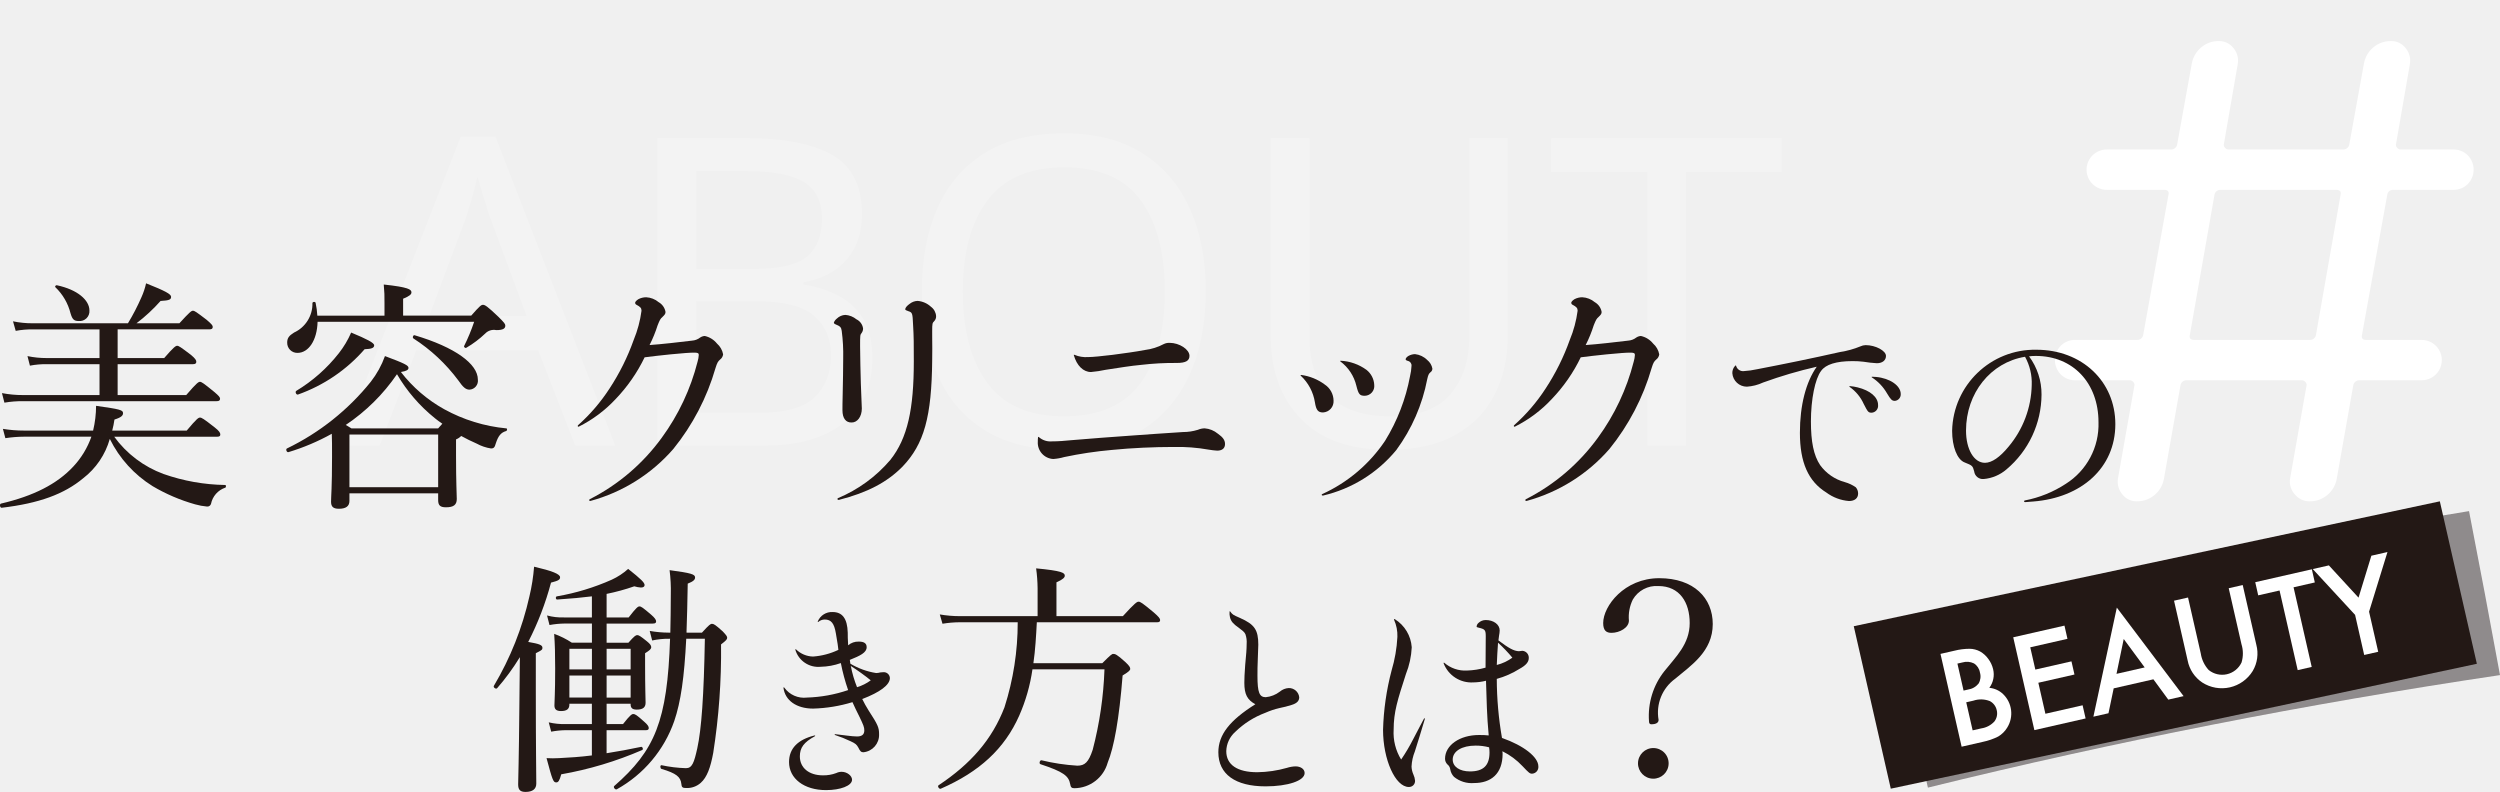
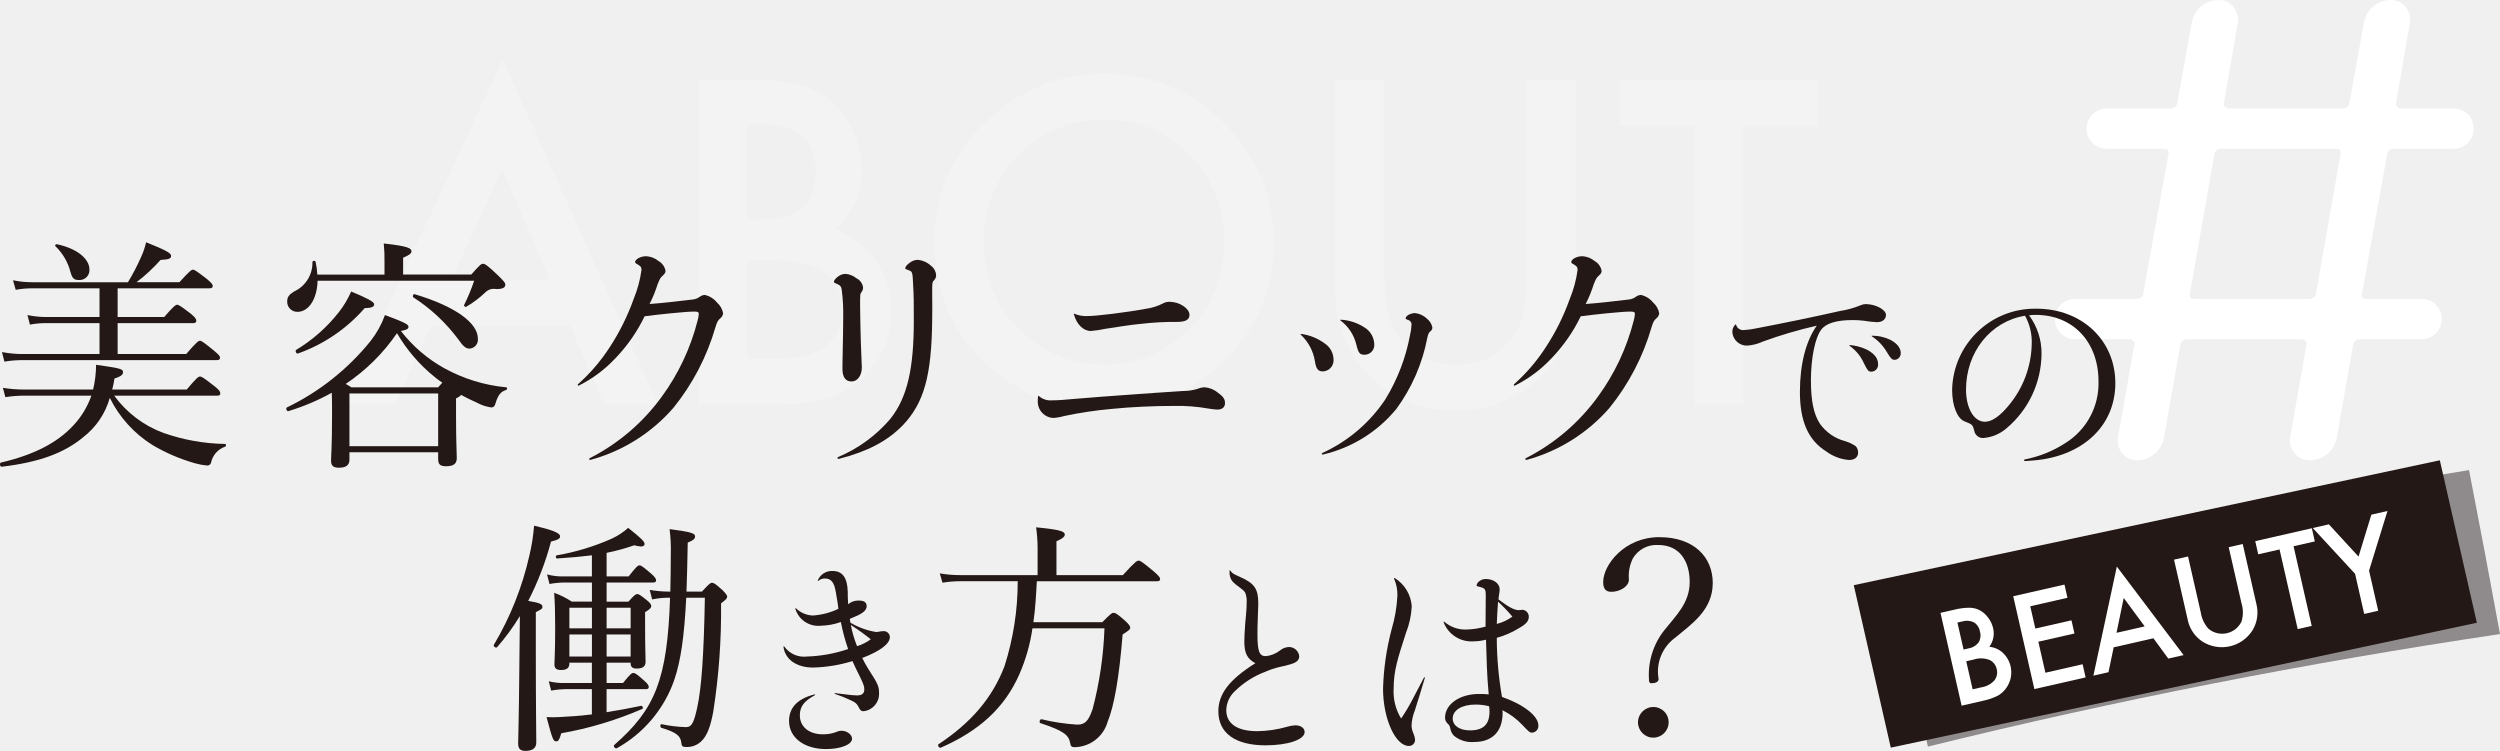
- <svg xmlns="http://www.w3.org/2000/svg" width="336.668" height="106.646" viewBox="0 0 336.668 106.646">
-   <g transform="translate(-452.364 -615)">
-     <text transform="translate(598 675)" fill="#fff" font-size="58" font-family="Futura-Medium, Futura" font-weight="500" opacity="0.2">
-       <tspan x="-99.787" y="0">ABOUT</tspan>
-     </text>
+ <svg xmlns="http://www.w3.org/2000/svg" width="336.668" height="101.119" viewBox="0 0 336.668 101.119">
+   <g transform="translate(-452.364 -620.527)">
+     <path d="M-68.861-10.62h-18.72L-92.452,0H-99.56l21.637-46.474L-57.051,0h-7.222Zm-2.69-6.2L-78.037-31.69l-6.8,14.868ZM-51.585,0V-43.727h6.57a28.766,28.766,0,0,1,7,.68,10.51,10.51,0,0,1,4.446,2.294,11.9,11.9,0,0,1,2.917,4.163,12.6,12.6,0,0,1,1.1,5.1,10.331,10.331,0,0,1-3.6,7.958,10.567,10.567,0,0,1,5.494,4.163,11.741,11.741,0,0,1,2.039,6.854,11.647,11.647,0,0,1-3.625,8.666,11.9,11.9,0,0,1-4.9,3.03A28.5,28.5,0,0,1-41.588,0Zm6.6-24.95h2.067q3.682,0,5.4-1.628a6.316,6.316,0,0,0,1.713-4.8,6.022,6.022,0,0,0-1.756-4.687,7.319,7.319,0,0,0-5.1-1.6h-2.322Zm0,18.748h4.078q4.475,0,6.57-1.756a6.071,6.071,0,0,0,2.209-4.814,6.167,6.167,0,0,0-2.124-4.758q-2.067-1.9-7.392-1.9h-3.342ZM-19.81-22.062a21.416,21.416,0,0,1,6.769-15.859,22.278,22.278,0,0,1,16.2-6.627,21.863,21.863,0,0,1,16.029,6.684A21.85,21.85,0,0,1,25.9-21.807a21.5,21.5,0,0,1-6.74,16A22.558,22.558,0,0,1,2.818.793,22.562,22.562,0,0,1-12.39-5.069Q-19.81-11.555-19.81-22.062Zm6.655.085A15.8,15.8,0,0,0-8.284-10.054,15.634,15.634,0,0,0,2.9-5.381a15.738,15.738,0,0,0,11.611-4.758,16.1,16.1,0,0,0,4.729-11.725,16.022,16.022,0,0,0-4.673-11.725,15.426,15.426,0,0,0-11.5-4.758A15.578,15.578,0,0,0-8.454-33.588,15.774,15.774,0,0,0-13.155-21.977ZM40.8-43.727v26.338q0,5.636,1.841,8.241a9.013,9.013,0,0,0,7.731,3.767,9.041,9.041,0,0,0,7.76-3.767q1.841-2.521,1.841-8.241V-43.727h6.6v28.15a15.752,15.752,0,0,1-4.3,11.385A15.938,15.938,0,0,1,50.368.793,15.847,15.847,0,0,1,38.5-4.191a15.752,15.752,0,0,1-4.3-11.385v-28.15Zm48.314,6.2V0h-6.6V-37.524H72.458v-6.2H99.135v6.2Z" transform="translate(598 675)" fill="#fff" opacity="0.2" />
    <g transform="translate(0 26)">
      <g transform="translate(-528.245 -1.098)">
        <g transform="translate(62.506 -13.473)">
          <path d="M1197.552,654.781a2.68,2.68,0,0,1-1.911-.765,2.767,2.767,0,0,1,0-3.905,2.685,2.685,0,0,1,1.911-.765h8.321a.8.8,0,0,0,.849-.678l3.4-18.851c.112-.452-.085-.68-.595-.68h-7.642a2.718,2.718,0,1,1,0-5.434h8.575a.831.831,0,0,0,.85-.764l1.952-10.783a3.669,3.669,0,0,1,1.274-2.208,3.607,3.607,0,0,1,2.379-.848,2.411,2.411,0,0,1,1.952.933,2.632,2.632,0,0,1,.595,2.123l-1.869,10.783a.514.514,0,0,0,.128.51.6.6,0,0,0,.467.254h15.454a.832.832,0,0,0,.85-.764l1.952-10.783a3.669,3.669,0,0,1,1.274-2.208,3.607,3.607,0,0,1,2.378-.848,2.412,2.412,0,0,1,1.953.933,2.632,2.632,0,0,1,.594,2.123l-1.868,10.783a.512.512,0,0,0,.128.51.6.6,0,0,0,.467.254h7.132a2.688,2.688,0,0,1,1.911.764,2.766,2.766,0,0,1,0,3.906,2.684,2.684,0,0,1-1.911.764h-8.151a.759.759,0,0,0-.765.68l-3.4,18.851c-.114.452.085.678.594.678h7.387a2.718,2.718,0,1,1,0,5.435h-8.321a.829.829,0,0,0-.849.763l-2.207,12.483a3.651,3.651,0,0,1-1.274,2.207,3.6,3.6,0,0,1-2.378.849,2.532,2.532,0,0,1-2-.934,2.559,2.559,0,0,1-.637-2.122l2.208-12.483a.514.514,0,0,0-.127-.509.607.607,0,0,0-.468-.255h-15.538a.829.829,0,0,0-.85.763l-2.207,12.483a3.655,3.655,0,0,1-1.273,2.207,3.6,3.6,0,0,1-2.378.849,2.408,2.408,0,0,1-1.952-.934,2.625,2.625,0,0,1-.595-2.122l2.207-12.483a.515.515,0,0,0-.126-.509.61.61,0,0,0-.468-.255Zm18.765-24.964-3.311,18.851q-.171.678.595.678h15.539a.8.8,0,0,0,.849-.678l3.311-18.851c.113-.452-.084-.68-.594-.68h-15.539A.8.8,0,0,0,1216.317,629.817Z" transform="translate(0 0)" fill="#fff" />
        </g>
        <g opacity="0.5" style="mix-blend-mode:multiply;isolation:isolate">
          <path d="M1235.452,675.234q38.094-9.852,77.654-16.306,2.149,11.035,4.171,22.083-39.187,5.831-77.043,15.154Q1237.89,685.692,1235.452,675.234Z" fill="#302729" />
        </g>
        <path d="M1230.25,674.429l78.924-16.818,4.986,21.877-78.924,16.818Z" fill="#231815" />
        <path d="M1244.775,690.655l-2.847-12.5,1.878-.428a8.416,8.416,0,0,1,2.043-.26,3.052,3.052,0,0,1,1.42.366,3.474,3.474,0,0,1,1.1,1,3.7,3.7,0,0,1,.648,1.385,3.019,3.019,0,0,1-.51,2.508,3.1,3.1,0,0,1,1.842.833,3.614,3.614,0,0,1,.557,4.538,3.5,3.5,0,0,1-1.2,1.185,8.336,8.336,0,0,1-2.074.72Zm.262-7.559.591-.135a2.229,2.229,0,0,0,1.435-.816,1.851,1.851,0,0,0,.177-1.484,1.766,1.766,0,0,0-.806-1.225,2.141,2.141,0,0,0-1.562-.125l-.663.151Zm1.221,5.357,1.165-.265a2.98,2.98,0,0,0,1.764-.929,1.782,1.782,0,0,0,.317-1.521,1.81,1.81,0,0,0-.917-1.221,3.23,3.23,0,0,0-2.235-.061l-.956.218Z" fill="#fff" />
        <path d="M1259.027,676.127l-5.009,1.142.684,3,4.865-1.108.405,1.773-4.866,1.108.952,4.176,5.009-1.142.405,1.773-6.9,1.571-2.847-12.5,6.9-1.572Z" fill="#fff" />
        <path d="M1270.6,681.578l-5.348,1.22-.7,3.351-2.032.463,3.157-14.689,8.991,11.921-2.063.47Zm-1.173-1.6-2.821-3.827-.974,4.693Z" fill="#fff" />
        <path d="M1275.265,670.563l1.714,7.526a4.254,4.254,0,0,0,1.064,2.236,2.888,2.888,0,0,0,4.427-1.009,4.182,4.182,0,0,0-.011-2.475l-1.715-7.528,1.886-.429,1.833,8.045a4.622,4.622,0,0,1-.489,3.534,4.881,4.881,0,0,1-6.791,1.547,4.614,4.614,0,0,1-1.971-2.973l-1.833-8.045Z" fill="#fff" />
        <path d="M1289.476,669.188l2.444,10.724-1.887.43-2.444-10.724-2.873.654-.4-1.772,7.623-1.737.4,1.772Z" fill="#fff" />
        <path d="M1297.762,672.9l-5.7-6.169,2.169-.494,3.995,4.343,1.728-5.646,2.169-.495-2.479,8.032,1.231,5.4-1.886.43Z" fill="#fff" />
        <g transform="translate(225 -38)">
          <path d="M770.989,686.908a14.34,14.34,0,0,0,6.634,5.018,26.257,26.257,0,0,0,8.317,1.484c.132,0,.132.33,0,.363a2.9,2.9,0,0,0-1.915,2.179.507.507,0,0,1-.527.363,8.562,8.562,0,0,1-1.618-.3,24.045,24.045,0,0,1-5.71-2.443,15.643,15.643,0,0,1-5.775-6.369,10.179,10.179,0,0,1-3.6,5.314c-2.541,2.112-5.908,3.366-10.958,3.96-.231.033-.33-.495-.1-.561,4.39-1.023,7.558-2.641,9.737-4.983a11.394,11.394,0,0,0,2.442-4.028h-9.043a17.289,17.289,0,0,0-2.542.2l-.33-1.253a17.313,17.313,0,0,0,2.839.231h9.307a14.343,14.343,0,0,0,.4-3.334c3.268.462,3.631.562,3.631.99,0,.3-.2.562-1.156.859a13.109,13.109,0,0,1-.3,1.485h10.033c1.353-1.617,1.584-1.75,1.783-1.75.23,0,.461.133,1.98,1.32.627.495.759.727.759.957,0,.2-.1.3-.429.3Zm9.7-5.61c1.386-1.617,1.65-1.782,1.849-1.782s.461.165,1.914,1.353c.627.527.792.726.792.924,0,.231-.132.33-.462.33H758.777a14.174,14.174,0,0,0-2.574.2l-.33-1.287a14.726,14.726,0,0,0,2.838.264h10.3V677.14h-7.063a11.306,11.306,0,0,0-2.31.2l-.33-1.287a12.389,12.389,0,0,0,2.574.264h7.129v-3.862h-8.944a11.621,11.621,0,0,0-2.343.2l-.363-1.287a12.494,12.494,0,0,0,2.64.265h12.839a29.651,29.651,0,0,0,1.815-3.5,9.67,9.67,0,0,0,.627-1.881c2.575,1.023,3.367,1.452,3.367,1.815s-.2.495-1.419.561a22.542,22.542,0,0,1-3.235,3h5.776c1.386-1.519,1.617-1.684,1.815-1.684.231,0,.462.165,1.849,1.221.66.562.825.76.825.957,0,.232-.132.33-.463.33H771.451v3.862h6.271c1.287-1.485,1.551-1.65,1.749-1.65s.462.165,1.848,1.221c.594.495.726.726.726.925s-.1.33-.429.33H771.451V681.3Zm-15.578-10.99a7.31,7.31,0,0,0-2.047-3.533c-.1-.1.067-.3.2-.263,2.8.593,4.389,2.013,4.389,3.4a1.326,1.326,0,0,1-1.452,1.419C765.576,671.33,765.345,671.1,765.114,670.308Z" fill="#231815" />
          <path d="M802.667,695.556c0,.726-.495,1.056-1.418,1.056-.793,0-1.057-.3-1.057-.957,0-.726.132-1.848.132-6.073,0-1.419,0-2.344-.033-3.069a29.563,29.563,0,0,1-5.842,2.475c-.231.066-.4-.4-.2-.495a32.772,32.772,0,0,0,11.288-8.977,12.58,12.58,0,0,0,1.914-3.466c2.641.99,3.169,1.255,3.169,1.585,0,.263-.231.428-1.023.56a19.025,19.025,0,0,0,5.841,5.017,21.546,21.546,0,0,0,8.351,2.574c.165,0,.131.33-.034.363-.693.2-1.056.661-1.385,1.684-.133.528-.3.66-.628.66a5.9,5.9,0,0,1-1.947-.66c-.693-.3-1.419-.66-2.079-1.023a2.016,2.016,0,0,1-.694.461v2.146c0,3.631.1,5.347.1,5.875,0,.792-.43,1.122-1.453,1.122-.792,0-1.056-.264-1.056-.99v-.891H802.667Zm-4.29-24.126c-.066,2.508-1.221,4.191-2.707,4.191a1.354,1.354,0,0,1-1.386-1.387c0-.593.231-.923.924-1.352a4.247,4.247,0,0,0,2.476-3.961c0-.2.4-.231.429-.033a11.193,11.193,0,0,1,.231,1.716h9.043v-1.683a20.969,20.969,0,0,0-.1-2.508c3.334.362,3.73.66,3.73,1.056,0,.263-.231.495-1.122.858V670.6h9.175c1.188-1.353,1.353-1.452,1.584-1.452.264,0,.594.2,2.079,1.618.792.792.925.957.925,1.187,0,.4-.33.6-1.222.6a1.606,1.606,0,0,0-1.485.462,13.772,13.772,0,0,1-2.541,1.914c-.132.1-.363-.1-.3-.231a25.833,25.833,0,0,0,1.353-3.267Zm-2.872,9.306a21.145,21.145,0,0,0,5.744-5.082,12.463,12.463,0,0,0,1.649-2.772c2.146.89,3.1,1.386,3.1,1.716,0,.363-.363.495-1.287.528a21.359,21.359,0,0,1-8.978,6.105C795.505,681.3,795.308,680.869,795.505,680.736Zm19.11,5.05c.231-.264.4-.462.561-.627a11.513,11.513,0,0,1-1.023-.759,21.528,21.528,0,0,1-5.083-5.908,25.6,25.6,0,0,1-6.9,6.832c.3.165.495.3.76.462Zm0,.825H802.667v7.1h11.948Zm2.707-7.294a23.158,23.158,0,0,0-6.04-5.643c-.165-.1-.033-.495.165-.429,5.446,1.617,8.515,3.861,8.515,5.974a1.2,1.2,0,0,1-1.122,1.352C818.345,680.571,817.982,680.274,817.322,679.317Z" fill="#231815" />
          <path d="M833.456,685.357a24.275,24.275,0,0,0,4.225-4.918,30.493,30.493,0,0,0,3.267-6.567A15.616,15.616,0,0,0,842,669.944c0-.363-.165-.528-.66-.792a.309.309,0,0,1-.2-.264c0-.132.132-.3.429-.495a2.249,2.249,0,0,1,1.056-.264,2.844,2.844,0,0,1,1.683.66,1.888,1.888,0,0,1,.925,1.32c0,.264-.133.4-.4.661-.3.263-.364.395-.66,1.122a17.379,17.379,0,0,1-1.09,2.672c.99-.065,1.518-.131,2.839-.263,1.551-.165,2.211-.264,2.871-.33a2.02,2.02,0,0,0,1.122-.429,1.253,1.253,0,0,1,.6-.2,2.918,2.918,0,0,1,1.649,1.023,2.544,2.544,0,0,1,.826,1.452,1.017,1.017,0,0,1-.4.693c-.3.264-.4.429-.627,1.155a30.977,30.977,0,0,1-5.677,10.892,22.66,22.66,0,0,1-11.156,7c-.165.033-.264-.132-.1-.231a27.223,27.223,0,0,0,9.7-8.284,29.743,29.743,0,0,0,4.818-10.231,4.061,4.061,0,0,0,.165-.925c0-.231-.165-.3-.594-.3-.66,0-1.419.066-3.2.231-1.518.165-2.542.264-3.5.4a21.835,21.835,0,0,1-3.894,5.611,17.436,17.436,0,0,1-4.984,3.73C833.423,685.589,833.357,685.456,833.456,685.357Z" fill="#231815" />
          <path d="M870.945,671.1a1.614,1.614,0,0,1,.891,1.22.994.994,0,0,1-.2.627c-.2.232-.2.33-.2,1.782,0,1.75.066,3.236.1,5.018.033,1.386.132,2.8.132,3.366,0,1.089-.594,1.881-1.353,1.881-.793.033-1.255-.56-1.255-1.65,0-.462,0-.957.034-2.343.032-1.749.066-3.1.066-4.621a24.136,24.136,0,0,0-.2-3.73c-.066-.495-.231-.627-.792-.857-.165-.066-.264-.133-.264-.265a1.294,1.294,0,0,1,.4-.528,1.743,1.743,0,0,1,1.154-.495A2.666,2.666,0,0,1,870.945,671.1Zm10.2,2.342c.032,1.189,0,2.047,0,3.1-.067,7.69-1.09,11.353-3.994,14.391-2.08,2.112-4.72,3.5-8.582,4.488-.2,0-.231-.132-.131-.232a18.768,18.768,0,0,0,7.063-5.148c2.343-2.938,3.168-6.9,3.168-13.268,0-2.343,0-3.334-.1-4.951-.066-1.551-.1-1.65-.627-1.815-.3-.1-.429-.165-.429-.264,0-.2.264-.495.594-.725a1.827,1.827,0,0,1,1.056-.4,2.989,2.989,0,0,1,1.816.792,1.692,1.692,0,0,1,.692,1.254.915.915,0,0,1-.264.693c-.231.232-.263.3-.263,1.321Z" fill="#231815" />
          <path d="M895.529,686.975a2.342,2.342,0,0,0,1.749.561c.825,0,1.683-.066,2.673-.165,2.872-.231,5.248-.43,7.757-.595,2.375-.165,4.488-.33,7.194-.495a6.764,6.764,0,0,0,2.014-.3,2.4,2.4,0,0,1,.924-.2,3.14,3.14,0,0,1,1.782.727c.66.462.957.858.957,1.385,0,.562-.363.892-1.056.892a9.857,9.857,0,0,1-1.122-.132,24.118,24.118,0,0,0-4.786-.363c-2.574,0-5.611.132-8.284.4a53.828,53.828,0,0,0-6.4.957,7.04,7.04,0,0,1-1.485.264,2.2,2.2,0,0,1-2.079-2.344,4.346,4.346,0,0,1,.032-.593C895.43,686.908,895.462,686.908,895.529,686.975Zm4.785-11.09a4.007,4.007,0,0,0,1.815.3c.628,0,1.882-.132,3.3-.3,1.485-.2,3.036-.4,4.39-.66a7.228,7.228,0,0,0,2.508-.792,1.63,1.63,0,0,1,.792-.165c1.32,0,2.673.891,2.673,1.75,0,.659-.5.957-1.683.957a38.429,38.429,0,0,0-4.851.263c-1.42.132-2.806.364-4.753.66a15.928,15.928,0,0,1-1.981.3c-1.023,0-1.914-.858-2.31-2.277C900.215,675.853,900.215,675.853,900.314,675.885Z" fill="#231815" />
          <path d="M930.839,678.592a6.848,6.848,0,0,1,3.169,1.287,2.642,2.642,0,0,1,1.188,2.178,1.494,1.494,0,0,1-1.419,1.585c-.66,0-.924-.3-1.09-1.354a6.234,6.234,0,0,0-1.914-3.6C930.708,678.624,930.773,678.592,930.839,678.592Zm2.839,16.04a20.338,20.338,0,0,0,8.449-7.162,25.5,25.5,0,0,0,3.367-8.713,7.26,7.26,0,0,0,.2-1.387.612.612,0,0,0-.462-.66c-.23-.065-.33-.132-.33-.231,0-.132.165-.33.4-.461a1.952,1.952,0,0,1,.859-.232,2.745,2.745,0,0,1,1.65.792,1.921,1.921,0,0,1,.693,1.155.585.585,0,0,1-.264.5c-.231.2-.3.363-.429.923a23.66,23.66,0,0,1-4.159,9.539,18.1,18.1,0,0,1-9.868,6.139C933.612,694.863,933.513,694.7,933.678,694.632Zm2.475-17.955a6.448,6.448,0,0,1,3.466,1.221,2.734,2.734,0,0,1,1.056,2.046,1.31,1.31,0,0,1-1.255,1.452c-.692,0-.858-.165-1.154-1.352a5.737,5.737,0,0,0-2.146-3.268C936.054,676.71,936.087,676.677,936.153,676.677Z" fill="#231815" />
          <path d="M959.516,685.357a24.212,24.212,0,0,0,4.225-4.918,30.493,30.493,0,0,0,3.267-6.567,15.571,15.571,0,0,0,1.056-3.928c0-.363-.165-.528-.66-.792a.309.309,0,0,1-.2-.264c0-.132.132-.3.43-.495a2.245,2.245,0,0,1,1.055-.264,2.847,2.847,0,0,1,1.684.66,1.889,1.889,0,0,1,.924,1.32c0,.264-.132.4-.4.661-.3.263-.362.395-.659,1.122a17.379,17.379,0,0,1-1.09,2.672c.991-.065,1.519-.131,2.839-.263,1.551-.165,2.211-.264,2.871-.33a2.014,2.014,0,0,0,1.122-.429,1.259,1.259,0,0,1,.6-.2,2.918,2.918,0,0,1,1.649,1.023,2.538,2.538,0,0,1,.826,1.452,1.017,1.017,0,0,1-.4.693c-.3.264-.4.429-.627,1.155a30.961,30.961,0,0,1-5.677,10.892,22.66,22.66,0,0,1-11.156,7c-.165.033-.264-.132-.1-.231a27.229,27.229,0,0,0,9.7-8.284,29.743,29.743,0,0,0,4.818-10.231,4,4,0,0,0,.165-.925c0-.231-.165-.3-.594-.3-.66,0-1.419.066-3.2.231-1.518.165-2.542.264-3.5.4a21.809,21.809,0,0,1-3.894,5.611,17.408,17.408,0,0,1-4.984,3.73C959.483,685.589,959.417,685.456,959.516,685.357Z" fill="#231815" />
          <path d="M989.4,677.348a.969.969,0,0,0,1.037.727,11.674,11.674,0,0,0,1.792-.252c3.78-.727,7.475-1.483,11.2-2.324a11.832,11.832,0,0,0,2.716-.756,1.741,1.741,0,0,1,.7-.168c1.343,0,2.743.756,2.743,1.456,0,.588-.476.981-1.232.981a16.339,16.339,0,0,1-1.792-.2,11.358,11.358,0,0,0-1.484-.084c-2.184,0-3.611.449-4.227,1.316-.812,1.064-1.373,3.837-1.373,6.8,0,2.744.365,4.563,1.233,5.879a6.063,6.063,0,0,0,3.331,2.3,4.851,4.851,0,0,1,1.484.7,1.285,1.285,0,0,1,.308.839c0,.617-.447,1.008-1.232,1.008a5.924,5.924,0,0,1-3.051-1.147c-2.437-1.513-3.556-4.061-3.556-8.036,0-3.725.812-6.832,2.268-8.905a60.934,60.934,0,0,0-7.224,2.128,6.112,6.112,0,0,1-2.185.561,1.962,1.962,0,0,1-1.96-1.821,1.392,1.392,0,0,1,.393-1.007C989.345,677.291,989.373,677.291,989.4,677.348Zm15.317,2.744a6.732,6.732,0,0,1,1.035.168c1.708.42,2.772,1.315,2.772,2.38a.936.936,0,0,1-.839,1.036c-.477,0-.533-.084-1.092-1.177a5.61,5.61,0,0,0-1.905-2.3C1004.632,680.147,1004.66,680.092,1004.717,680.092Zm2.995-1.261a4.4,4.4,0,0,1,.532.028c1.876.168,3.332,1.176,3.332,2.3a.876.876,0,0,1-.784.924c-.392,0-.56-.168-1.063-1.008a6.288,6.288,0,0,0-2.044-2.156C1007.628,678.859,1007.656,678.831,1007.712,678.831Z" fill="#231815" />
          <path d="M1028.292,695.491a15.364,15.364,0,0,0,5.516-2.24,9.448,9.448,0,0,0,4.4-8.288c0-5.292-3.444-8.932-8.428-8.932a5.953,5.953,0,0,0-.924.056,8.523,8.523,0,0,1,1.68,5.152,13.236,13.236,0,0,1-4.732,10.08,5.437,5.437,0,0,1-3.052,1.288,1.18,1.18,0,0,1-1.288-1.036c-.2-.756-.252-.784-1.288-1.2-1.008-.391-1.68-2.128-1.68-4.256a11.155,11.155,0,0,1,11.34-10.92c6.132,0,10.64,4.256,10.64,10.024,0,5.908-4.592,9.912-11.06,10.416-.336.028-.7.057-1.092.084C1028.152,695.715,1028.124,695.52,1028.292,695.491Zm-7.924-9.408c0,2.521,1.064,4.34,2.548,4.34.924,0,2.016-.756,3.164-2.155a13.3,13.3,0,0,0,3.136-8.317,7.27,7.27,0,0,0-.9-3.807C1023.672,676.9,1020.368,681.043,1020.368,686.083Z" fill="#231815" />
        </g>
        <path d="M1052.765,682.915c0,7.921.065,11.585.065,12.707,0,.726-.495,1.122-1.452,1.122-.759,0-.99-.33-.99-1.023,0-.66.1-3.036.165-10.792.033-2.113.033-4.225.066-6.337a30.488,30.488,0,0,1-3.069,4.191c-.165.165-.562-.132-.43-.33a41.215,41.215,0,0,0,4.786-12.047,25.467,25.467,0,0,0,.627-3.993c2.409.561,3.5.99,3.5,1.419,0,.33-.2.462-1.221.726a39.9,39.9,0,0,1-3.07,7.987c1.551.265,1.914.43,1.914.792,0,.231-.033.3-.89.726Zm4.521,2.046c0,.628-.363.892-1.122.892-.627,0-.892-.232-.892-.759,0-.562.1-1.519.1-4.985,0-2.012-.033-3.168-.133-4.653a11.409,11.409,0,0,1,2.377,1.189h2.706v-2.576h-3.7a11.835,11.835,0,0,0-2.014.2l-.33-1.288a7.655,7.655,0,0,0,2.278.265h3.762v-2.839c-1.287.165-2.772.3-4.686.429-.2,0-.232-.4-.033-.429a31.069,31.069,0,0,0,7.393-2.244,8.832,8.832,0,0,0,2.211-1.452c1.749,1.386,2.211,1.848,2.211,2.178,0,.2-.165.33-.495.33a3.7,3.7,0,0,1-.891-.165,28.426,28.426,0,0,1-3.729,1.023v3.169h2.97c1.023-1.32,1.254-1.485,1.453-1.485.23,0,.462.165,1.584,1.122.495.429.66.693.66.89s-.1.3-.462.3H1062.3v2.576h2.937c.792-.892.99-1.024,1.189-1.024s.428.132,1.287.825c.462.364.594.594.594.792,0,.264-.2.429-.826.825v1.551c0,3.169.067,4.655.067,5.116,0,.627-.363.924-1.189.924-.561,0-.825-.2-.825-.693v-.1H1062.3v2.74h2.211c.957-1.221,1.188-1.353,1.386-1.353.231,0,.462.132,1.486,1.056.428.363.593.627.593.825s-.1.3-.4.3h-5.28v3.1c1.518-.231,3.069-.528,4.653-.858.2-.032.33.363.132.43a48.337,48.337,0,0,1-10.891,3.267c-.231.858-.4,1.089-.66,1.089-.4,0-.495-.165-1.32-3.268a13.855,13.855,0,0,0,1.682,0c1.387-.066,2.872-.165,4.423-.363v-3.4h-3.531a11.105,11.105,0,0,0-1.947.2l-.33-1.254a8.84,8.84,0,0,0,2.244.231h3.564v-2.74h-3.036Zm0-7.491v2.772h3.036V677.47Zm3.036,6.567v-2.971h-3.036v2.971Zm5.215-6.567H1062.3v2.772h3.234Zm0,3.6H1062.3v2.971h3.234Zm9.6-5.775c.99-1.089,1.155-1.188,1.353-1.188.231,0,.429.1,1.452,1.023.462.495.594.66.594.858s-.132.363-.825.891a87.669,87.669,0,0,1-1.056,14.621c-.363,1.947-.825,3.268-1.683,4.026a2.771,2.771,0,0,1-1.948.694c-.495,0-.627-.1-.66-.561-.1-.925-.66-1.42-2.674-2.013-.2-.067-.2-.529,0-.5a17.99,17.99,0,0,0,3.3.4c.825,0,1.089-.727,1.519-2.674.56-2.541.89-7.062,1.022-14.753h-2.508c-.263,5.182-.726,8.483-1.617,11.09a16.848,16.848,0,0,1-7.724,9.175c-.2.132-.527-.264-.362-.429,5.479-4.786,7.162-8.746,7.525-19.836h-.1a10.123,10.123,0,0,0-2.311.231l-.33-1.287a15.175,15.175,0,0,0,2.575.231h.2c.033-1.584.066-3.268.066-5.148a21.419,21.419,0,0,0-.165-3.268c2.97.4,3.433.561,3.433.99,0,.3-.232.528-.99.825-.034,2.475-.1,4.654-.165,6.6Z" fill="#231815" />
        <path d="M1095.128,679.476a9.708,9.708,0,0,0,3.473,1.259,2.092,2.092,0,0,0,.559-.084,1.721,1.721,0,0,1,.364-.028.823.823,0,0,1,.924.784c0,.924-1.316,1.905-3.723,2.828a15.607,15.607,0,0,0,.839,1.512c1.289,1.988,1.428,2.324,1.428,3.248a2.344,2.344,0,0,1-2.1,2.408c-.309,0-.449-.112-.7-.643-.224-.393-.364-.532-1.036-.841a17.217,17.217,0,0,0-2.1-.84c-.084-.027-.057-.111.027-.111,1.12.111,2.185.307,2.94.307.644,0,.98-.252.98-.812,0-.447-.111-.7-.644-1.819-.308-.588-.728-1.485-.952-1.989a19.947,19.947,0,0,1-5.292.868c-2.24,0-3.78-1.091-4-2.8,0-.084.056-.084.113-.029a3.265,3.265,0,0,0,3.051,1.344,18.973,18.973,0,0,0,5.544-1.008,26.5,26.5,0,0,1-.98-3.639,8.562,8.562,0,0,1-2.716.5,3.224,3.224,0,0,1-3.416-2.3c0-.057.028-.084.084-.057a3.4,3.4,0,0,0,2.3.98,9.528,9.528,0,0,0,3.416-.9c-.056-.56-.084-.728-.336-2.212-.224-1.344-.616-1.876-1.512-1.876a1.355,1.355,0,0,0-.84.309c-.056.055-.112.027-.084-.057a2.048,2.048,0,0,1,1.989-1.26c1.315,0,1.987.868,2.044,2.773,0,.475,0,.84.055,1.708a2.079,2.079,0,0,1,1.428-.5c.7,0,1.065.223,1.065.756,0,.727-.869,1.147-2.269,1.708Zm-4.788,9.771c-1.484.813-2.016,1.54-2.016,2.716,0,1.54,1.233,2.549,3.109,2.549a4.817,4.817,0,0,0,1.792-.309,1.655,1.655,0,0,1,.727-.168c.729,0,1.4.532,1.4,1.065,0,.811-1.569,1.4-3.5,1.4-2.941,0-4.985-1.54-4.985-3.779,0-1.821,1.176-3.025,3.445-3.584C1090.4,689.136,1090.424,689.191,1090.34,689.247Zm7.532-7.531a31.315,31.315,0,0,0-2.687-1.933,15.308,15.308,0,0,0,.839,2.857A6.005,6.005,0,0,0,1097.872,681.716Z" fill="#231815" />
        <path d="M1120.236,673.9c-.1,1.849-.2,3.7-.462,5.513h9.275c1.122-1.123,1.287-1.255,1.485-1.255.232,0,.462.033,1.651,1.122.528.495.627.694.627.892s-.166.363-1.024.89c-.462,5.842-1.155,9.671-2.013,11.75a4.695,4.695,0,0,1-4.489,3.433c-.362,0-.495-.132-.56-.561-.2-1.089-.892-1.65-3.995-2.673-.23-.067-.1-.562.133-.529a27.5,27.5,0,0,0,4.819.727c1.023,0,1.518-.462,2.079-2.146a49.609,49.609,0,0,0,1.584-10.825h-9.7a23.859,23.859,0,0,1-1.783,6.237c-1.98,4.457-5.346,7.559-10.561,9.836-.2.1-.495-.33-.3-.462,4.323-2.872,7.2-6.139,8.878-10.5a37.409,37.409,0,0,0,1.782-11.453h-7.822a14.568,14.568,0,0,0-2.31.2l-.363-1.254a15.968,15.968,0,0,0,2.673.231h10.5v-3.763a21.24,21.24,0,0,0-.2-2.673c3.466.33,3.861.594,3.861.99,0,.231-.23.5-1.122.891v4.555h8.944c1.651-1.815,1.914-1.947,2.113-1.947.231,0,.462.132,2.013,1.419.726.627.891.858.891,1.055s-.1.3-.429.3Z" fill="#231815" />
        <path d="M1146.28,672.447c.308.42.365.449,1.316.868,1.96.869,2.465,1.6,2.465,3.613,0,.223-.029.867-.057,1.6-.056,1.121-.056,2.044-.056,2.577,0,2.239.252,2.883,1.12,2.883a3.716,3.716,0,0,0,1.9-.755,2.01,2.01,0,0,1,1.176-.477,1.389,1.389,0,0,1,1.428,1.232c0,.476-.28.812-1.008,1.037a14.383,14.383,0,0,1-1.624.419,10.406,10.406,0,0,0-1.932.644,11.664,11.664,0,0,0-4.06,2.576,3.59,3.59,0,0,0-1.2,2.6c0,1.819,1.484,2.827,4.172,2.827a15.279,15.279,0,0,0,4-.588,4.233,4.233,0,0,1,1.148-.2c.7,0,1.232.363,1.232.9,0,1.036-2.268,1.792-5.264,1.792-4.088,0-6.355-1.651-6.355-4.592,0-2.351,1.511-4.284,4.983-6.467-1.092-.588-1.483-1.344-1.483-2.884,0-.477.027-1.288.111-2.353.141-1.511.2-2.156.2-2.884a3.17,3.17,0,0,0-.168-1.316c-.139-.308-.42-.5-.9-.867-.728-.505-1.036-.841-1.176-1.4a2.414,2.414,0,0,1-.056-.784Q1146.238,672.365,1146.28,672.447Z" fill="#231815" />
        <path d="M1168.456,673.483a4.857,4.857,0,0,1,2.268,3.781,11.113,11.113,0,0,1-.785,3.611c-1.119,3.473-1.651,5.1-1.651,7.477a6.9,6.9,0,0,0,1.008,4.031,24.581,24.581,0,0,0,1.624-2.743c.784-1.54,1.12-2.1,1.456-2.773.056-.084.14-.028.112.056q-.714,2.4-1.344,4.368a6.2,6.2,0,0,0-.448,2.044,2.911,2.911,0,0,0,.252,1.064,2.455,2.455,0,0,1,.224.84.809.809,0,0,1-.84.84c-1.82,0-3.472-3.7-3.472-7.7a35.086,35.086,0,0,1,1.148-7.98,19.334,19.334,0,0,0,.784-4.536,5.181,5.181,0,0,0-.448-2.3C1168.315,673.483,1168.372,673.428,1168.456,673.483Zm6.664,5.88a4.291,4.291,0,0,0,3.024,1.036,10.269,10.269,0,0,0,2.52-.391c0-1.4.027-3.361.027-4.229,0-.84-.111-.952-.923-1.147-.28-.057-.308-.084-.308-.169a.726.726,0,0,1,.252-.476,1.4,1.4,0,0,1,.979-.391c1.037,0,1.876.588,1.876,1.4a4.382,4.382,0,0,1-.084.7c-.027.2-.055.42-.084.645,1.372,1.035,2.073,1.428,2.745,1.455.2,0,.335-.056.476-.056a.929.929,0,0,1,.867.952c0,.533-.336.98-1.259,1.485a11.428,11.428,0,0,1-3.052,1.344,47.226,47.226,0,0,0,.7,7.952c2.939,1.035,4.9,2.575,4.9,3.836a.9.9,0,0,1-.839.979c-.308,0-.42-.084-1.289-1.008a9.39,9.39,0,0,0-2.715-2.015,1.6,1.6,0,0,1,.028.336c0,2.744-1.6,3.947-3.836,3.947a3.765,3.765,0,0,1-2.716-.84,1.912,1.912,0,0,1-.5-1.008,1.009,1.009,0,0,0-.392-.672,1.055,1.055,0,0,1-.308-.756c0-1.82,1.987-3.192,4.564-3.192a10.391,10.391,0,0,1,1.316.057c-.252-2.689-.28-4.7-.364-7.365a7.313,7.313,0,0,1-1.708.224,4.009,4.009,0,0,1-4-2.576C1175.008,679.335,1175.063,679.308,1175.12,679.363Zm4.2,11.144c-1.847,0-3.079.757-3.079,1.876,0,.98.951,1.6,2.323,1.6,1.792,0,2.633-.784,2.633-2.547a4.416,4.416,0,0,0-.056-.7A7.04,7.04,0,0,0,1179.319,690.507Zm4.956-11.844a20.727,20.727,0,0,0-1.931-2.016c-.084.98-.113,1.932-.168,3A6.072,6.072,0,0,0,1184.275,678.663Z" fill="#231815" />
        <path d="M1211.26,674.136c0,3.7-2.938,5.578-5.05,7.36a5.627,5.627,0,0,0-2.244,5.545c0,.362-.3.594-.99.594-.2,0-.3-.132-.3-.4a9.719,9.719,0,0,1,2.079-6.765c1.517-1.914,3.4-3.631,3.4-6.469,0-2.739-1.32-4.983-4.224-4.983a3.684,3.684,0,0,0-3.433,1.814,5.356,5.356,0,0,0-.528,2.839c0,.957-1.254,1.65-2.343,1.65-.66,0-1.122-.264-1.122-1.32,0-2.277,2.838-6.04,7.557-6.04C1208.718,667.964,1211.26,670.638,1211.26,674.136Zm-5.942,18.812a2.063,2.063,0,1,1-2.046-2.112A2.051,2.051,0,0,1,1205.318,692.948Z" fill="#231815" />
      </g>
    </g>
  </g>
</svg>
